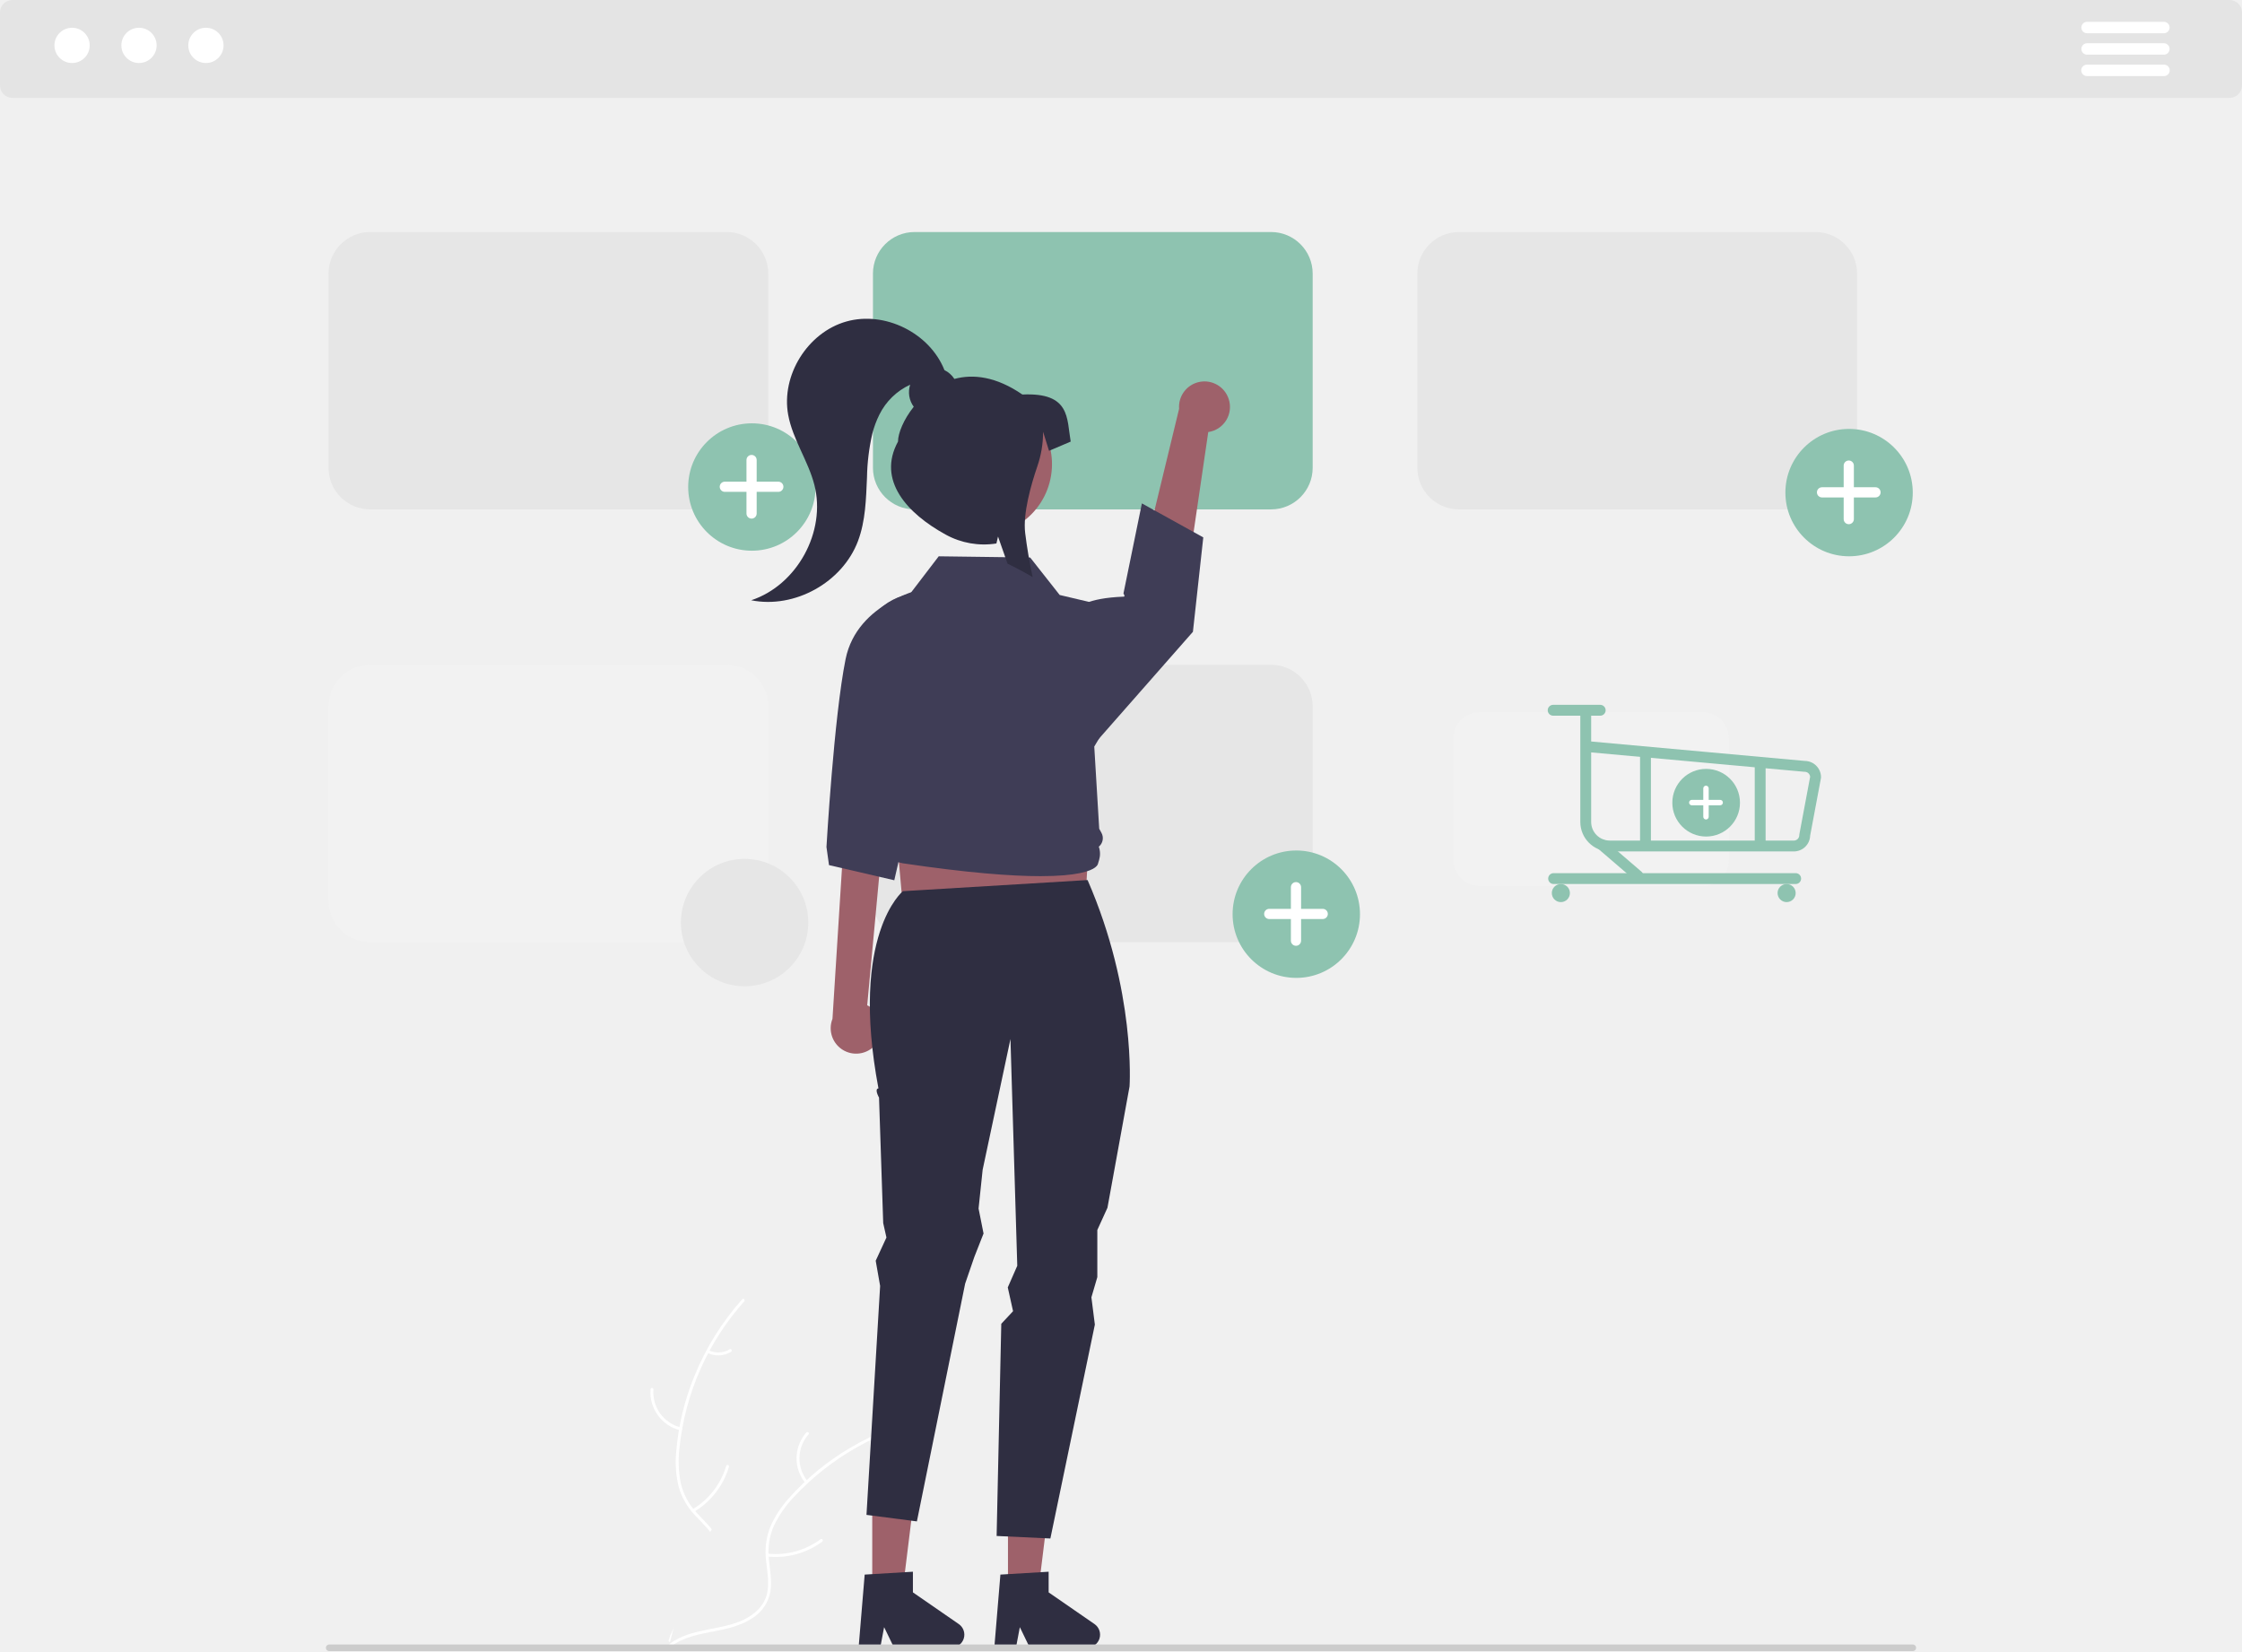
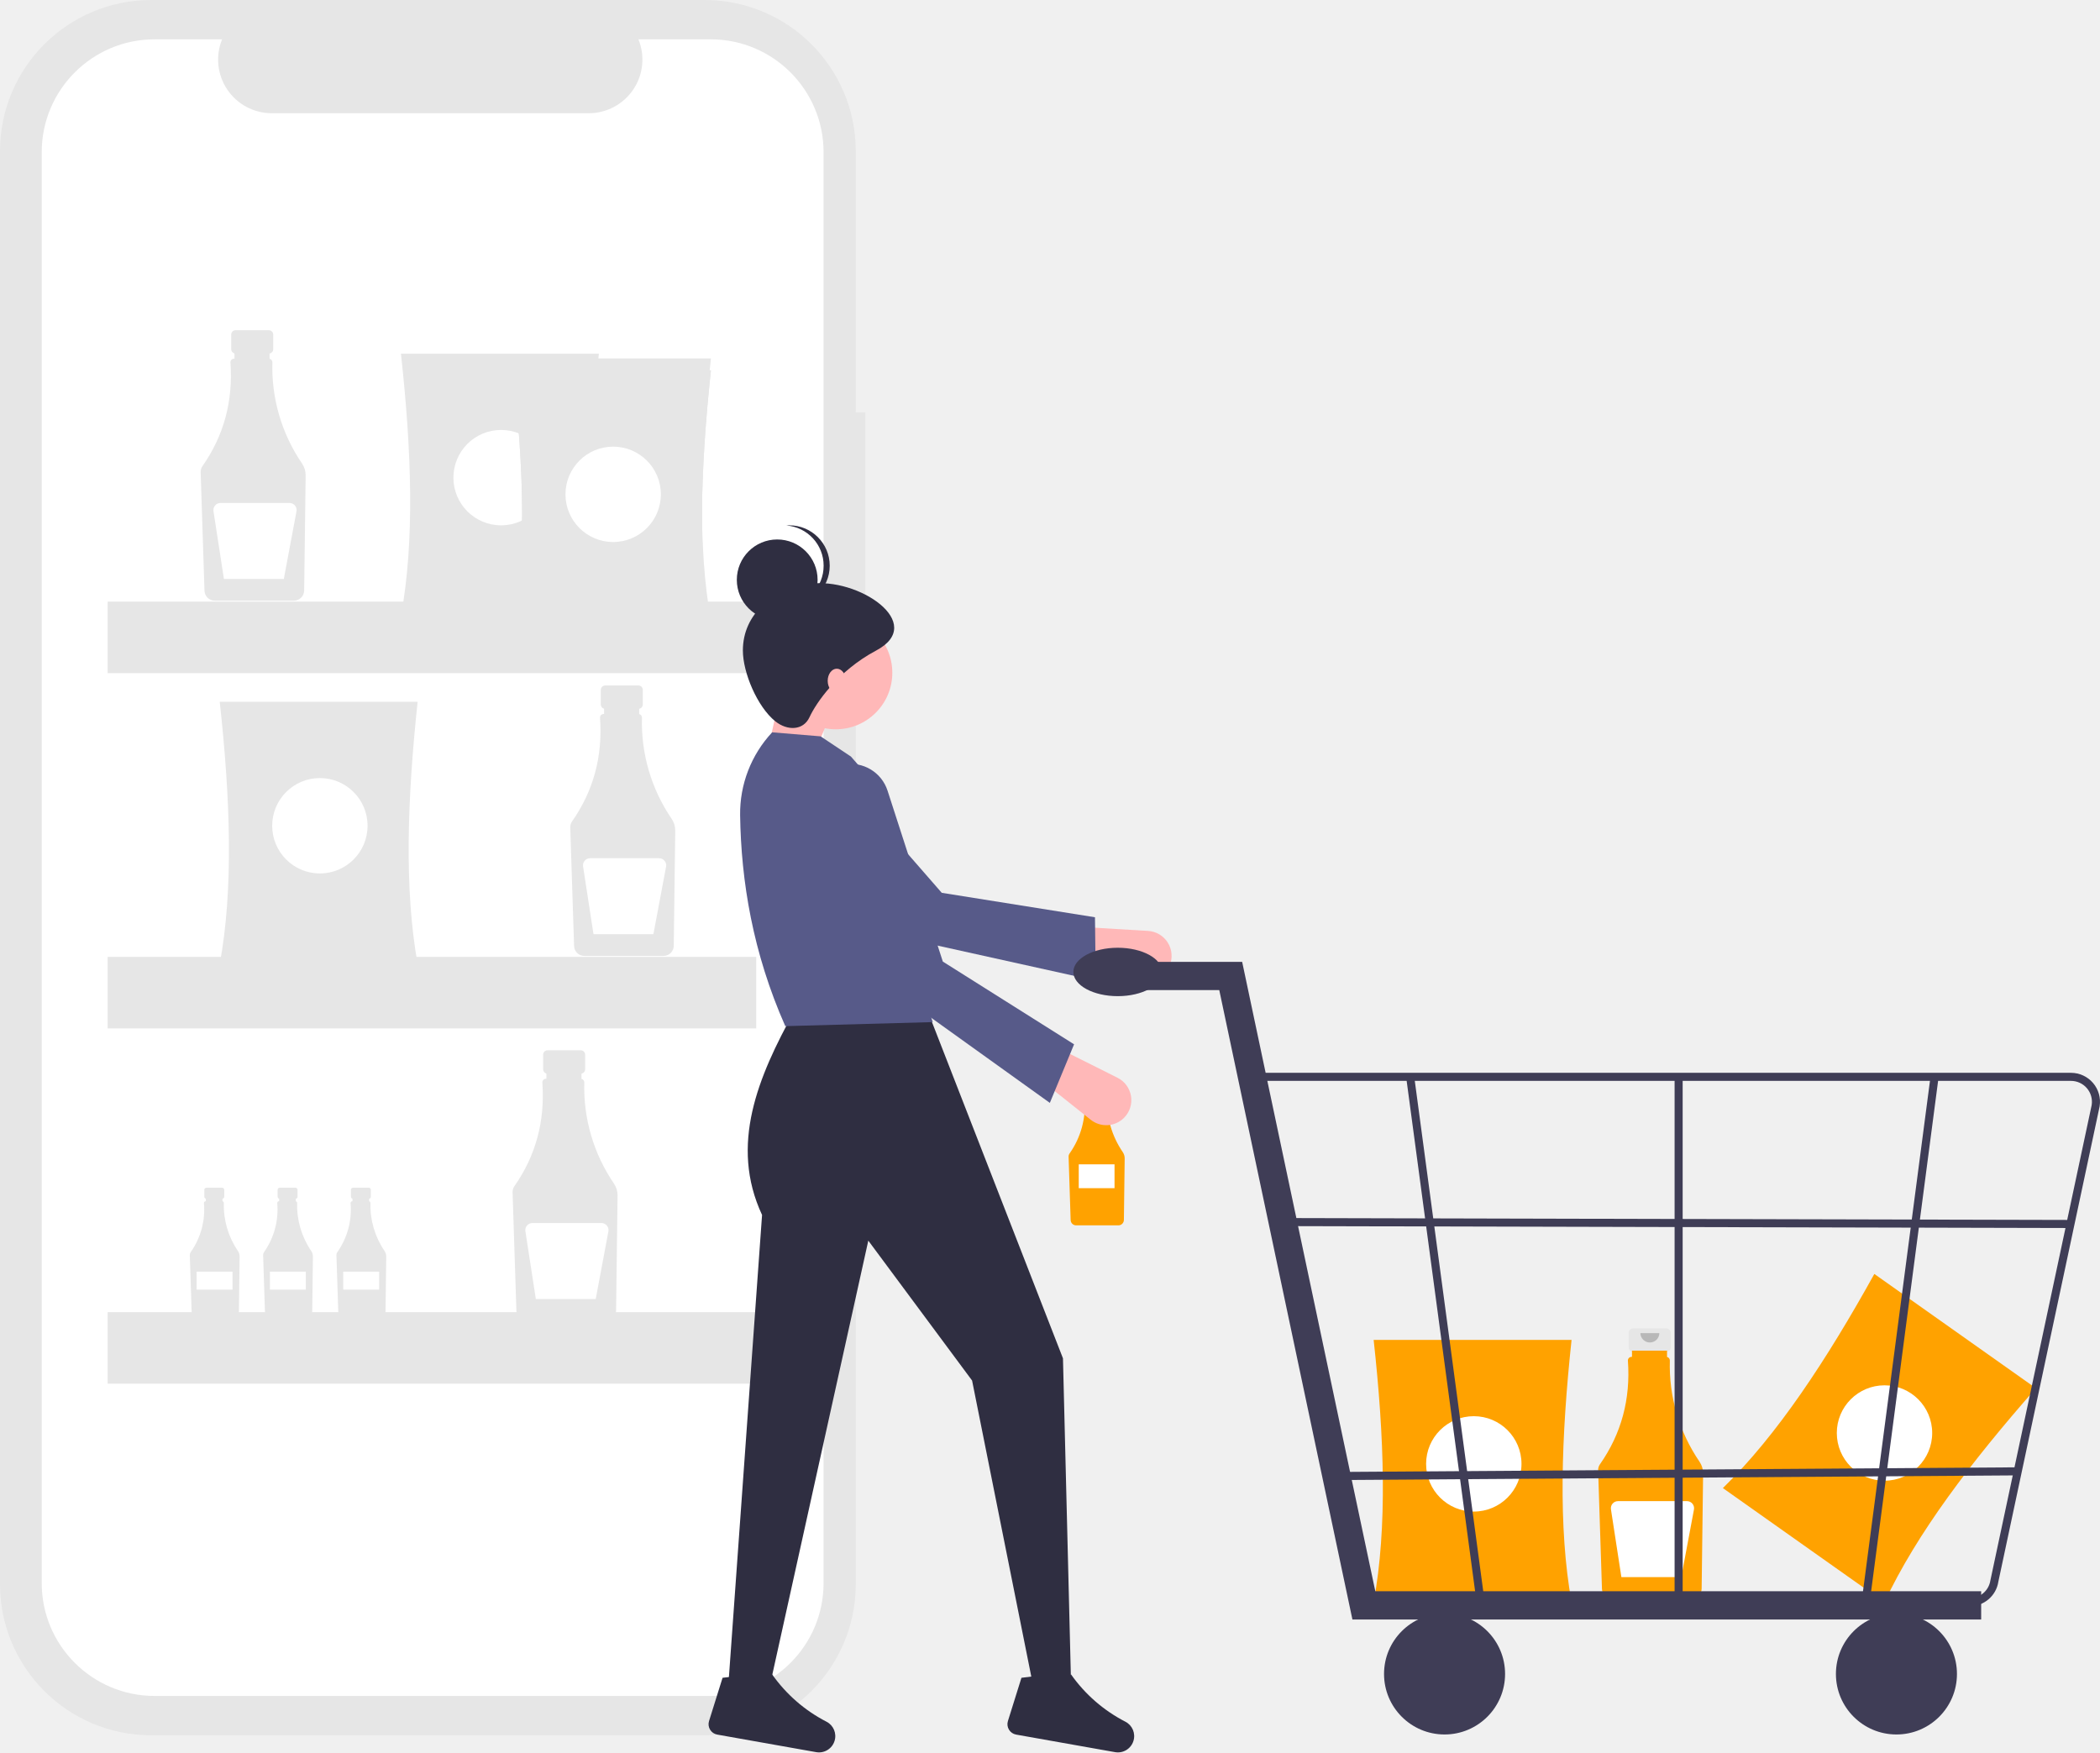
- <svg xmlns="http://www.w3.org/2000/svg" data-name="Layer 1" width="803.052" height="591.375" viewBox="0 0 803.052 591.375">
-   <path d="M997.078,189.375H202.922a4.453,4.453,0,0,1-4.448-4.448v-26.166a4.453,4.453,0,0,1,4.448-4.448H997.078a4.453,4.453,0,0,1,4.448,4.448V184.927A4.453,4.453,0,0,1,997.078,189.375Z" transform="translate(-198.4738 -154.3125)" fill="#e4e4e4" />
-   <circle id="a35e044f-57c7-4e60-ba2c-0b63f07d3a91" data-name="a7a88a4d-66b2-4c09-a29b-e65e87e57a01" cx="25.815" cy="16.255" r="6.316" fill="#fff" />
-   <circle id="b8ca9947-3ca9-4995-aa34-7c8526cbf832" data-name="ecd091ab-fa27-42b2-b94f-bd1073aab054" cx="49.787" cy="16.255" r="6.316" fill="#fff" />
-   <circle id="a31b64b8-966e-40be-99c3-e775622dac5b" data-name="a332723e-32dc-4e13-8ae5-d2643a7feb7f" cx="73.76" cy="16.255" r="6.316" fill="#fff" />
-   <path d="M973.591,166.221H945.987a2.045,2.045,0,0,1,0-4.089h27.604a2.045,2.045,0,0,1,.008,4.089Z" transform="translate(-198.4738 -154.3125)" fill="#fff" />
-   <path d="M973.591,173.889H945.987a2.045,2.045,0,0,1,0-4.089h27.604a2.045,2.045,0,0,1,.008,4.089Z" transform="translate(-198.4738 -154.3125)" fill="#fff" />
-   <path d="M973.591,181.556H945.987a2.045,2.045,0,0,1,0-4.09h27.604a2.045,2.045,0,0,1,.008,4.09Z" transform="translate(-198.4738 -154.3125)" fill="#fff" />
-   <path d="M424.917,674.276c2.922-23.498,17.485-46.651,39.895-54.298a109.098,109.098,0,0,0,.005,74.904c3.444,9.315,8.244,19.316,5.004,28.704-2.015,5.841-6.946,10.311-12.457,13.105-5.511,2.794-11.628,4.126-17.668,5.432l-1.189.983C428.92,721.456,421.995,697.775,424.917,674.276Z" transform="translate(-198.4738 -154.3125)" fill="#f0f0f0" />
-   <path d="M465.034,620.423a93.25,93.25,0,0,0-23.182,52.481,40.156,40.156,0,0,0,.457,12.574,23.032,23.032,0,0,0,5.728,10.683c2.582,2.837,5.551,5.439,7.399,8.854a14.102,14.102,0,0,1,.689,11.513c-1.631,4.678-4.846,8.491-8.119,12.111-3.634,4.019-7.473,8.135-9.018,13.463-.187.646-1.178.317-.991-.327,2.688-9.27,11.686-14.535,15.977-22.884,2.002-3.896,2.843-8.419.966-12.531-1.642-3.596-4.701-6.283-7.34-9.132a24.577,24.577,0,0,1-5.99-10.237,37.123,37.123,0,0,1-.939-12.51,90.469,90.469,0,0,1,6.607-27.493A94.904,94.904,0,0,1,464.344,619.641c.446-.5,1.134.286.691.783Z" transform="translate(-198.4738 -154.3125)" fill="#fff" />
-   <path d="M442.134,666.589A13.991,13.991,0,0,1,431.484,651.933a.522.522,0,0,1,1.043.052,12.955,12.955,0,0,0,9.934,13.612C443.114,665.753,442.783,666.743,442.134,666.589Z" transform="translate(-198.4738 -154.3125)" fill="#fff" />
-   <path d="M446.539,694.895a26.965,26.965,0,0,0,12.042-15.53c.189-.645,1.18-.317.991.327a28.048,28.048,0,0,1-12.563,16.135C446.43,696.17,445.964,695.236,446.539,694.895Z" transform="translate(-198.4738 -154.3125)" fill="#fff" />
-   <path d="M452.334,637.954a7.919,7.919,0,0,0,7.505-.381c.574-.35,1.04.584.469.932a8.874,8.874,0,0,1-8.301.44.539.539,0,0,1-.332-.659A.524.524,0,0,1,452.334,637.954Z" transform="translate(-198.4738 -154.3125)" fill="#fff" />
-   <path d="M533.121,661.949c-.352.229-.704.458-1.057.696a104.292,104.292,0,0,0-13.335,10.411c-.326.291-.652.59-.969.89a109.948,109.948,0,0,0-23.878,32.687,106.772,106.772,0,0,0-5.849,15.132c-2.158,7.161-3.928,15.097-8.2,20.954a18.318,18.318,0,0,1-1.427,1.762H439.8c-.088-.044-.176-.079-.264-.123l-1.541.07c.062-.273.132-.555.194-.828.035-.159.079-.317.114-.476.026-.106.053-.211.071-.308.009-.035.018-.07.026-.097.018-.097.044-.185.062-.273q.581-2.365,1.198-4.73c0-.009,0-.009.009-.018a156.995,156.995,0,0,1,13.212-34.686c.176-.326.352-.661.546-.987a101.885,101.885,0,0,1,9.152-13.881,90.071,90.071,0,0,1,5.998-6.861,74.901,74.901,0,0,1,18.743-14.04c13.846-7.311,29.877-10.112,44.674-5.646C532.373,661.712,532.743,661.826,533.121,661.949Z" transform="translate(-198.4738 -154.3125)" fill="#f0f0f0" />
-   <path d="M533.035,662.439A93.25,93.25,0,0,0,482.928,690.386a40.157,40.157,0,0,0-7.205,10.314,23.032,23.032,0,0,0-1.858,11.978c.354,3.819,1.158,7.685.577,11.524a14.103,14.103,0,0,1-6.381,9.607c-4.119,2.753-8.981,3.862-13.774,4.782-5.321,1.021-10.865,1.997-15.306,5.32-.538.403-1.132-.456-.594-.858,7.727-5.783,18.082-4.569,26.535-8.652,3.944-1.905,7.338-5.01,8.316-9.424.854-3.86.029-7.847-.363-11.711a24.577,24.577,0,0,1,1.38-11.78,37.125,37.125,0,0,1,6.782-10.553,90.47,90.47,0,0,1,21.828-17.973,94.904,94.904,0,0,1,30.09-11.561c.657-.13.733.911.08,1.041Z" transform="translate(-198.4738 -154.3125)" fill="#fff" />
-   <path d="M486.955,685.512a13.99,13.99,0,0,1,.321-18.113c.445-.502,1.247.166.801.669a12.955,12.955,0,0,0-.264,16.85C488.241,685.435,487.38,686.026,486.955,685.512Z" transform="translate(-198.4738 -154.3125)" fill="#fff" />
-   <path d="M473.43,710.765a26.966,26.966,0,0,0,18.965-5.15c.54-.401,1.133.458.594.858a28.048,28.048,0,0,1-19.746,5.319C472.575,711.718,472.765,710.691,473.43,710.765Z" transform="translate(-198.4738 -154.3125)" fill="#fff" />
-   <path d="M512.339,668.791a7.919,7.919,0,0,0,6.222,4.214c.669.066.479,1.092-.186,1.027a8.874,8.874,0,0,1-6.893-4.647.539.539,0,0,1,.132-.726.524.524,0,0,1,.726.132Z" transform="translate(-198.4738 -154.3125)" fill="#fff" />
-   <path d="M458.767,336.757H331.041a14.904,14.904,0,0,1-14.887-14.888V252.304A14.903,14.903,0,0,1,331.041,237.417H458.767a14.903,14.903,0,0,1,14.887,14.887v69.565A14.904,14.904,0,0,1,458.767,336.757Z" transform="translate(-198.4738 -154.3125)" fill="#e6e6e6" />
-   <path d="M653.767,336.757H526.041a14.904,14.904,0,0,1-14.887-14.888V252.304A14.903,14.903,0,0,1,526.041,237.417H653.767a14.903,14.903,0,0,1,14.887,14.887v69.565A14.904,14.904,0,0,1,653.767,336.757Z" transform="translate(-198.4738 -154.3125)" fill="#8ec3b0" />
-   <path d="M848.767,336.757H721.041a14.904,14.904,0,0,1-14.887-14.888V252.304A14.903,14.903,0,0,1,721.041,237.417H848.767a14.903,14.903,0,0,1,14.887,14.887v69.565A14.904,14.904,0,0,1,848.767,336.757Z" transform="translate(-198.4738 -154.3125)" fill="#e6e6e6" />
-   <path d="M458.767,491.757H331.041a14.904,14.904,0,0,1-14.887-14.888V407.304A14.903,14.903,0,0,1,331.041,392.417H458.767a14.903,14.903,0,0,1,14.887,14.887v69.565A14.904,14.904,0,0,1,458.767,491.757Z" transform="translate(-198.4738 -154.3125)" fill="#f2f2f2" />
-   <path d="M653.767,491.757H526.041a14.904,14.904,0,0,1-14.887-14.888V407.304A14.903,14.903,0,0,1,526.041,392.417H653.767a14.903,14.903,0,0,1,14.887,14.887v69.565A14.904,14.904,0,0,1,653.767,491.757Z" transform="translate(-198.4738 -154.3125)" fill="#e6e6e6" />
-   <g id="e3e4f7c8-e232-44d3-85d4-7e764218aef0" data-name="aa405d94-515b-444f-88dd-2c52df39214d">
-     <circle id="fcc64bf3-a6e1-406f-af2a-c5c9529d985b" data-name="ede3a9f0-5e02-4455-ac7e-751a5f8c3692" cx="464.312" cy="327.433" r="22.812" fill="#8ec3b0" />
-     <path id="a515bf60-7ad9-4961-925b-281b4504c434-160" data-name="ba039ca8-d148-45ed-9781-bacb7304e881" d="M672.258,479.83h-7.756v-7.756a1.825,1.825,0,0,0-1.825-1.825h0a1.825,1.825,0,0,0-1.825,1.825v7.756h-7.756a1.825,1.825,0,0,0-1.825,1.825h0a1.825,1.825,0,0,0,1.825,1.825h7.756v7.756a1.825,1.825,0,0,0,1.825,1.825h0a1.825,1.825,0,0,0,1.825-1.825V483.48h7.756a1.825,1.825,0,0,0,1.825-1.825h0a1.825,1.825,0,0,0-1.825-1.825h0Z" transform="translate(-198.4738 -154.3125)" fill="#fff" />
-   </g>
-   <g id="e103fff6-fe82-4519-942e-bf1bf1b0aca3" data-name="bbf41f8a-587e-4352-8304-6d86282586e3">
-     <circle id="add300b1-303e-47da-8a54-54886e1d1e76" data-name="e4c91425-bc08-43ed-9b2d-9a6452dd6ab0" cx="662.312" cy="176.433" r="22.812" fill="#8ec3b0" />
-     <path id="ac71a829-1528-4702-ba68-9cb7b8b12af7-161" data-name="b08e8960-896e-4763-a2dc-6c3da3e5d175" d="M870.258,328.83h-7.756v-7.756a1.825,1.825,0,0,0-1.825-1.825h0a1.825,1.825,0,0,0-1.825,1.825v7.756h-7.756a1.825,1.825,0,0,0-1.825,1.825h0a1.825,1.825,0,0,0,1.825,1.825h7.756v7.756a1.825,1.825,0,0,0,1.825,1.825h0a1.825,1.825,0,0,0,1.825-1.825V332.48h7.756a1.825,1.825,0,0,0,1.825-1.825h0a1.825,1.825,0,0,0-1.825-1.825h0Z" transform="translate(-198.4738 -154.3125)" fill="#fff" />
-   </g>
-   <g id="eec1f109-4866-4d4c-80db-d160015753dd" data-name="b77ad267-181d-433f-b31f-af61e58bf4a6">
-     <circle id="ad2802dd-75a3-400f-a980-dd7e255328e3" data-name="e8aef769-5476-47e9-8295-ae809767f9aa" cx="269.312" cy="174.433" r="22.812" fill="#8ec3b0" />
-     <path id="a152d324-d2c4-475a-92fe-001d0469b5e0-162" data-name="efbebd4e-dbd2-4103-8d2c-f0ca8346a3bf" d="M477.258,326.83h-7.756v-7.756a1.825,1.825,0,0,0-1.825-1.825h0a1.825,1.825,0,0,0-1.825,1.825h0v7.756h-7.756a1.825,1.825,0,0,0-1.825,1.825h0a1.825,1.825,0,0,0,1.825,1.825h7.756v7.756a1.825,1.825,0,0,0,1.825,1.825h0a1.825,1.825,0,0,0,1.825-1.825V330.48h7.756a1.825,1.825,0,0,0,1.825-1.825h0a1.825,1.825,0,0,0-1.825-1.825h0Z" transform="translate(-198.4738 -154.3125)" fill="#fff" />
-   </g>
-   <path d="M638.576,297.232a9.07,9.07,0,0,1-7.321,11.824l-10.548,72.001-17.303-8.451,17.404-71.87a9.119,9.119,0,0,1,17.768-3.504Z" transform="translate(-198.4738 -154.3125)" fill="#9e616a" />
-   <path d="M512.589,527.832a9.07,9.07,0,0,0-3.492-13.462l7.116-76.586-14.905,7.64-4.654,73.801a9.119,9.119,0,0,0,15.934,8.607Z" transform="translate(-198.4738 -154.3125)" fill="#9e616a" />
-   <polygon points="324.298 334.784 388.259 332.324 391.949 265.903 318.148 265.903 324.298 334.784" fill="#9e616a" />
-   <polygon points="312.427 569.355 323.357 569.354 328.556 527.197 312.425 527.197 312.427 569.355" fill="#9e616a" />
-   <path d="M508.19,718.276l17.278-1.031v7.403l16.426,11.345a4.624,4.624,0,0,1-2.627,8.429H518.697l-3.546-7.322-1.384,7.322h-7.756Z" transform="translate(-198.4738 -154.3125)" fill="#2f2e41" />
-   <polygon points="361.041 569.355 371.971 569.354 377.17 527.197 361.039 527.197 361.041 569.355" fill="#9e616a" />
-   <path d="M521.884,473.504s-19.138,15.45-8.763,70.628c-1.58.188.209,3.302.209,3.302l1.497,44.96,1.157,5.153-3.846,8.315,1.586,9.034-4.888,81.992,18.057,2.335L544.173,614.079l3.291-9.573,3.301-8.391-1.781-8.948,1.46-13.888,9.962-46.829,2.439,81.218-3.403,7.754,1.894,8.512-4.219,4.518-1.667,75.99,19.254.901,15.931-76.603-1.235-9.775,2.119-7.228V594.854l3.63-7.968,7.914-43.448s2.387-33.958-15.032-73.919Z" transform="translate(-198.4738 -154.3125)" fill="#2f2e41" />
-   <path d="M529.684,365.013s-24.172,4.78-28.337,25.395-6.845,67.263-6.845,67.263l.912,6.496,23.382,5.422,14.924-65.363Z" transform="translate(-198.4738 -154.3125)" fill="#3f3d56" />
-   <path d="M584.847,371.971s2.45-3.433,16.171-3.963c.565-.022-.135-1.143-.135-1.143l6.599-32.253,21.991,12.175-3.712,33.813L589.625,421.702Z" transform="translate(-198.4738 -154.3125)" fill="#3f3d56" />
-   <path d="M571.14,468.122c-10.353.001-25.936-1.142-49.396-4.625a7.165,7.165,0,0,1-6.014-5.999,5.424,5.424,0,0,1-.911-6.16l.022-.043-.532-.626a5.801,5.801,0,0,1-.387-7.011l-7.265-51.975a21.896,21.896,0,0,1,15.228-24.021l2.682-.835,10.142-13.266.2.002,32.561.433,10.567,13.418,17.081,4.028.044.26,3.966,22.914c2.062,11.918-2.668,16.606-8.706,27.086l1.772,29.434.804,1.461a3.959,3.959,0,0,1-.948,4.968,7.712,7.712,0,0,1,.105,4.772l-.418,1.381c.001.04-.111.601-1.013,1.286C589.099,466.239,584.43,468.122,571.14,468.122Z" transform="translate(-198.4738 -154.3125)" fill="#3f3d56" />
-   <path d="M556.804,718.276l17.278-1.031v7.403l16.426,11.345a4.624,4.624,0,0,1-2.627,8.429H567.311l-3.546-7.322-1.384,7.322h-7.756Z" transform="translate(-198.4738 -154.3125)" fill="#2f2e41" />
-   <circle cx="549.754" cy="320.563" r="25.527" transform="matrix(0.16018, -0.98709, 0.98709, 0.16018, -53.20484, 657.5572)" fill="#9e616a" />
-   <path d="M564.68,295.618c-9.356-6.435-17.595-7.415-24.363-5.59a8.897,8.897,0,0,0-3.559-3.16c-5.278-13.3-21.342-21.287-35.127-17.405-13.874,3.908-23.448,19.277-20.837,33.453,1.618,8.787,7.148,16.396,9.372,25.049,4.306,16.751-6.198,35.94-22.629,41.34,15.558,3.124,32.683-6.379,38.264-21.233,2.711-7.215,2.874-15.092,3.219-22.792a75.564,75.564,0,0,1,1.943-15.783,33.722,33.722,0,0,1,2.512-6.72A22.997,22.997,0,0,1,524.481,292.099a8.778,8.778,0,0,0,1.282,7.903c-3.648,4.571-5.635,9.513-5.635,12.473-7.579,13.853,3.259,25.751,17.112,33.331a28.381,28.381,0,0,0,18.133,3.161l.58-2.474.785,2.229,2.621,7.471q4.536,2.194,8.993,4.811c-1.129-5.301-2.042-10.593-2.671-15.767-.87-7.042,2.163-17.526,4.351-23.901a37.632,37.632,0,0,0,2.06-12.213v-.182l2.13,6.843,7.756-3.308C580.536,304.199,581.979,294.803,564.68,295.618Z" transform="translate(-198.4738 -154.3125)" fill="#2f2e41" />
-   <path d="M883.647,745.688H316.353a1.191,1.191,0,0,1,0-2.381H883.647a1.191,1.191,0,0,1,0,2.381Z" transform="translate(-198.4738 -154.3125)" fill="#ccc" />
-   <circle id="aeef577c-289f-4c95-850d-f6939249b5af" data-name="e4c91425-bc08-43ed-9b2d-9a6452dd6ab0" cx="266.704" cy="330.431" r="22.812" fill="#e6e6e6" />
-   <path d="M808.413,471.633H728.4a9.337,9.337,0,0,1-9.326-9.326V418.728a9.336,9.336,0,0,1,9.326-9.326h80.013a9.336,9.336,0,0,1,9.326,9.326v43.579A9.337,9.337,0,0,1,808.413,471.633Z" transform="translate(-198.4738 -154.3125)" fill="#f2f2f2" />
-   <g id="a3c861bb-19cc-462b-bc3a-1f29faec5e60" data-name="bc9af32e-f7cd-4c85-a4cc-5543d455b8de">
-     <circle id="a24c8b8a-c30a-477e-8412-dbddb638fe0a" data-name="b56288f5-6382-4006-aaf1-aded98dde780" cx="611.118" cy="287.504" r="12.115" fill="#8ec3b0" />
-     <path id="ac585bde-7a48-4e1f-a3d4-d671a5b024fe-163" data-name="b9aaef6b-2cfc-46ac-8dc0-30fdc28925de" d="M814.622,440.799h-4.119v-4.119a.969.969,0,0,0-.969-.969h0a.969.969,0,0,0-.969.969v4.119H804.446a.969.969,0,0,0-.969.969v0h0a.969.969,0,0,0,.969.969h4.119v4.119a.969.969,0,0,0,.969.969h0a.969.969,0,0,0,.969-.969v-4.119h4.119a.969.969,0,0,0,.969-.969v0h0a.969.969,0,0,0-.969-.969Z" transform="translate(-198.4738 -154.3125)" fill="#fff" />
-   </g>
-   <path d="M841.011,459.266h-65.938a10.568,10.568,0,0,1-10.556-10.556V409.35a1.945,1.945,0,0,1,3.89,0v10.541l76.591,6.962a5.841,5.841,0,0,1,5.737,5.834,1.946,1.946,0,0,1-.033.358l-3.86,20.585A5.841,5.841,0,0,1,841.011,459.266Zm-72.604-35.469V448.71a6.674,6.674,0,0,0,6.666,6.666h65.938a1.947,1.947,0,0,0,1.945-1.945,1.946,1.946,0,0,1,.033-.358l3.851-20.536a1.947,1.947,0,0,0-1.939-1.795c-.059,0-.117-.003-.176-.008Z" transform="translate(-198.4738 -154.3125)" fill="#8ec3b0" />
-   <circle cx="559.078" cy="319.863" r="3.241" fill="#8ec3b0" />
-   <circle cx="639.944" cy="319.863" r="3.241" fill="#8ec3b0" />
-   <path d="M841.659,470.934H754.958a1.945,1.945,0,0,1,0-3.89h86.701a1.945,1.945,0,0,1,0,3.89Z" transform="translate(-198.4738 -154.3125)" fill="#8ec3b0" />
-   <path d="M771.648,410.647H754.793a1.945,1.945,0,0,1,0-3.89H771.648a1.945,1.945,0,0,1,0,3.89Z" transform="translate(-198.4738 -154.3125)" fill="#8ec3b0" />
-   <path d="M785.169,469.944a1.937,1.937,0,0,1-1.266-.47l-12.783-10.985a1.945,1.945,0,1,1,2.535-2.95L786.437,466.524a1.945,1.945,0,0,1-1.268,3.42Z" transform="translate(-198.4738 -154.3125)" fill="#8ec3b0" />
-   <path d="M787.862,458.071a1.945,1.945,0,0,1-1.945-1.945V424.908a1.945,1.945,0,0,1,3.89,0v31.218a1.945,1.945,0,0,1-1.945,1.945Z" transform="translate(-198.4738 -154.3125)" fill="#8ec3b0" />
-   <path d="M828.944,458.071a1.945,1.945,0,0,1-1.945-1.945V427.501a1.945,1.945,0,0,1,3.89,0v28.625a1.945,1.945,0,0,1-1.945,1.945Z" transform="translate(-198.4738 -154.3125)" fill="#8ec3b0" />
+ <svg xmlns="http://www.w3.org/2000/svg" data-name="Layer 1" width="888" height="741.048" viewBox="0 0 888 741.048">
+   <path d="M521.896,253.856H517.864v-110.453a63.927,63.927,0,0,0-63.927-63.927H219.927A63.927,63.927,0,0,0,156,143.403V749.357A63.927,63.927,0,0,0,219.927,813.284H453.937a63.927,63.927,0,0,0,63.927-63.927V332.478h4.032Z" transform="translate(-156 -79.47583)" fill="#e6e6e6" />
+   <path d="M456.516,96.107h-30.546a22.681,22.681,0,0,1-21,31.247H270.91a22.681,22.681,0,0,1-21-31.247h-28.53a47.74,47.74,0,0,0-47.74,47.74V748.912a47.74,47.74,0,0,0,47.74,47.74H456.516a47.74,47.74,0,0,0,47.74-47.74V143.848A47.74,47.74,0,0,0,456.516,96.107Z" transform="translate(-156 -79.47583)" fill="#fff" />
+   <path d="M269.672,219.111H255.633a1.861,1.861,0,0,0-1.861,1.861v6.162a1.861,1.861,0,0,0,1.861,1.861h2.327v9.233h9.386v-9.233h2.327a1.861,1.861,0,0,0,1.861-1.861v-6.162A1.861,1.861,0,0,0,269.672,219.111Z" transform="translate(-156 -79.47583)" fill="#e6e6e6" />
+   <path d="M283.734,275.507a72.178,72.178,0,0,1-12.557-42.794,1.522,1.522,0,0,0-1.188-1.519v-2.663H255.162v2.626h-.204a1.521,1.521,0,0,0-1.519,1.523q0.0.055.004.111,1.752,24.425-11.833,43.808a4.193,4.193,0,0,0-.759,2.541l1.621,50.151a4.341,4.341,0,0,0,4.304,4.19h33.537a4.343,4.343,0,0,0,4.307-4.264l.625-48.693A8.788,8.788,0,0,0,283.734,275.507Z" transform="translate(-156 -79.47583)" fill="#e6e6e6" />
+   <path d="M278.425,292.166H249.234a2.997,2.997,0,0,0-2.962,3.453l4.411,28.673h25.33l5.358-28.577a2.997,2.997,0,0,0-2.946-3.549Z" transform="translate(-156 -79.47583)" fill="#fff" />
+   <path d="M425.957,369.345H411.917a1.861,1.861,0,0,0-1.861,1.861v6.162a1.861,1.861,0,0,0,1.861,1.861h2.327v9.233h9.386V379.23h2.327a1.861,1.861,0,0,0,1.861-1.861v-6.162A1.861,1.861,0,0,0,425.957,369.345Z" transform="translate(-156 -79.47583)" fill="#e6e6e6" />
+   <path d="M440.019,425.742a72.178,72.178,0,0,1-12.557-42.794,1.522,1.522,0,0,0-1.188-1.519V378.767H411.446v2.626h-.204a1.521,1.521,0,0,0-1.519,1.523q0.0.055.004.111,1.752,24.425-11.833,43.808a4.193,4.193,0,0,0-.759,2.541l1.621,50.151a4.341,4.341,0,0,0,4.304,4.19h33.537a4.343,4.343,0,0,0,4.307-4.264l.625-48.693A8.788,8.788,0,0,0,440.019,425.742Z" transform="translate(-156 -79.47583)" fill="#e6e6e6" />
+   <path d="M434.71,442.401H405.518a2.997,2.997,0,0,0-2.962,3.453l4.411,28.673h25.33l5.358-28.577a2.997,2.997,0,0,0-2.946-3.549Z" transform="translate(-156 -79.47583)" fill="#fff" />
+   <path d="M249.935,581.733h-6.659a.883.883,0,0,0-.883.883v2.923a.883.883,0,0,0,.883.883h1.104v4.38h4.452v-4.38H249.935a.883.883,0,0,0,.883-.883v-2.923A.883.883,0,0,0,249.935,581.733Z" transform="translate(-156 -79.47583)" fill="#e6e6e6" />
+   <path d="M256.605,608.484a34.237,34.237,0,0,1-5.956-20.299.722.722,0,0,0-.564-.721v-1.263H243.052v1.245h-.097a.722.722,0,0,0-.721.723q0,.026.002.053a31.246,31.246,0,0,1-5.613,20.78,1.989,1.989,0,0,0-.36,1.205l.769,23.789a2.059,2.059,0,0,0,2.042,1.988h15.908a2.06,2.06,0,0,0,2.043-2.023l.296-23.097A4.168,4.168,0,0,0,256.605,608.484Z" transform="translate(-156 -79.47583)" fill="#e6e6e6" />
+   <rect x="83.137" y="537.753" width="15.179" height="7.59" fill="#fff" />
+   <path d="M280.935,581.733h-6.659a.883.883,0,0,0-.883.883v2.923a.883.883,0,0,0,.883.883h1.104v4.38h4.452v-4.38H280.935a.883.883,0,0,0,.883-.883v-2.923A.883.883,0,0,0,280.935,581.733Z" transform="translate(-156 -79.47583)" fill="#e6e6e6" />
+   <path d="M287.605,608.484a34.237,34.237,0,0,1-5.956-20.299.722.722,0,0,0-.564-.721v-1.263H274.052v1.245h-.097a.722.722,0,0,0-.721.723q0,.026.002.053a31.246,31.246,0,0,1-5.613,20.78,1.989,1.989,0,0,0-.36,1.205l.769,23.789a2.059,2.059,0,0,0,2.042,1.988h15.908a2.06,2.06,0,0,0,2.043-2.023l.296-23.097A4.168,4.168,0,0,0,287.605,608.484Z" transform="translate(-156 -79.47583)" fill="#e6e6e6" />
+   <rect x="114.137" y="537.753" width="15.179" height="7.59" fill="#fff" />
+   <path d="M311.935,581.733h-6.659a.883.883,0,0,0-.883.883v2.923a.883.883,0,0,0,.883.883h1.104v4.38h4.452v-4.38H311.935a.883.883,0,0,0,.883-.883v-2.923A.883.883,0,0,0,311.935,581.733Z" transform="translate(-156 -79.47583)" fill="#e6e6e6" />
+   <path d="M318.605,608.484a34.237,34.237,0,0,1-5.956-20.299.722.722,0,0,0-.564-.721v-1.263H305.052v1.245h-.097a.722.722,0,0,0-.721.723q0,.026.002.053a31.246,31.246,0,0,1-5.613,20.78,1.989,1.989,0,0,0-.36,1.205l.769,23.789a2.059,2.059,0,0,0,2.042,1.988h15.908a2.06,2.06,0,0,0,2.043-2.023l.296-23.097A4.168,4.168,0,0,0,318.605,608.484Z" transform="translate(-156 -79.47583)" fill="#e6e6e6" />
+   <rect x="145.137" y="537.753" width="15.179" height="7.59" fill="#fff" />
+   <path d="M401.567,523.613H387.528a1.861,1.861,0,0,0-1.861,1.861v6.162a1.861,1.861,0,0,0,1.861,1.861h2.327v9.233h9.386v-9.233h2.327a1.861,1.861,0,0,0,1.861-1.861v-6.162A1.861,1.861,0,0,0,401.567,523.613Z" transform="translate(-156 -79.47583)" fill="#e6e6e6" />
+   <path d="M415.629,580.01a72.178,72.178,0,0,1-12.557-42.794,1.522,1.522,0,0,0-1.188-1.519v-2.663H387.057v2.626h-.204a1.521,1.521,0,0,0-1.519,1.523q0.0.055.004.111,1.752,24.425-11.833,43.808a4.193,4.193,0,0,0-.759,2.541l1.621,50.151a4.341,4.341,0,0,0,4.304,4.19h33.537a4.343,4.343,0,0,0,4.307-4.264l.625-48.693A8.788,8.788,0,0,0,415.629,580.01Z" transform="translate(-156 -79.47583)" fill="#e6e6e6" />
+   <path d="M410.32,596.668H381.129a2.997,2.997,0,0,0-2.962,3.453l4.411,28.673h25.33l5.358-28.577a2.997,2.997,0,0,0-2.946-3.549Z" transform="translate(-156 -79.47583)" fill="#fff" />
+   <path d="M409.232,339.938H325.544c5.851-31.633,4.505-69.832,0-110.911h83.688C404.847,270.107,403.536,308.305,409.232,339.938Z" transform="translate(-156 -79.47583)" fill="#e6e6e6" />
+   <circle cx="211.892" cy="201.982" r="20.166" fill="#fff" />
+   <path d="M332.602,487.148H248.914c5.851-31.633,4.505-69.832,0-110.911H332.602C328.217,417.316,326.907,455.515,332.602,487.148Z" transform="translate(-156 -79.47583)" fill="#e6e6e6" />
+   <circle cx="135.262" cy="349.192" r="20.166" fill="#fff" />
+   <path d="M456.621,346.996H372.933c5.851-31.633,4.505-69.832,0-110.911h83.688C452.236,277.165,450.926,315.363,456.621,346.996Z" transform="translate(-156 -79.47583)" fill="#e6e6e6" />
+   <circle cx="259.281" cy="209.04" r="20.166" fill="#fff" />
+   <path d="M456.621,341.955H372.933c5.851-31.633,4.505-69.832,0-110.911h83.688C452.236,272.123,450.926,310.322,456.621,341.955Z" transform="translate(-156 -79.47583)" fill="#e6e6e6" />
+   <circle cx="259.281" cy="203.998" r="20.166" fill="#fff" />
+   <path d="M456.621,346.996H372.933c5.851-31.633,4.505-69.832,0-110.911h83.688C452.236,277.165,450.926,315.363,456.621,346.996Z" transform="translate(-156 -79.47583)" fill="#e6e6e6" />
+   <circle cx="259.281" cy="209.04" r="20.166" fill="#fff" />
+   <rect x="45.525" y="254.413" width="274.254" height="30.249" fill="#e6e6e6" />
+   <rect x="45.525" y="404.647" width="274.254" height="30.249" fill="#e6e6e6" />
+   <rect x="45.525" y="554.882" width="274.254" height="30.249" fill="#e6e6e6" />
+   <path d="M952.855,757.075l-68.325-48.326c23.044-22.448,44.002-54.411,64.046-90.551l68.325,48.326C989.599,697.53,966.471,727.96,952.855,757.075Z" transform="translate(-156 -79.47583)" fill="#ffa200" />
+   <circle cx="796.873" cy="605.982" r="20.166" fill="#fff" />
+   <path d="M623.262,536.554h-7.5a.994.994,0,0,0-.994.994v3.292a.994.994,0,0,0,.994.994h1.243v4.932h5.014v-4.932h1.243a.994.994,0,0,0,.994-.994v-3.292A.994.994,0,0,0,623.262,536.554Z" transform="translate(-156 -79.47583)" fill="#e6e6e6" />
+   <path d="M630.774,566.682a38.558,38.558,0,0,1-6.708-22.861.813.813,0,0,0-.635-.812v-1.422h-7.921v1.403h-.109a.813.813,0,0,0-.812.814q0,.03.002.059a35.189,35.189,0,0,1-6.322,23.403,2.24,2.24,0,0,0-.405,1.357l.866,26.792a2.319,2.319,0,0,0,2.299,2.238h17.916a2.32,2.32,0,0,0,2.301-2.278l.334-26.012A4.695,4.695,0,0,0,630.774,566.682Z" transform="translate(-156 -79.47583)" fill="#ffa200" />
+   <path d="M621.699,537.627a2.145,2.145,0,0,1-4.291,0" transform="translate(-156 -79.47583)" opacity="0.2" style="isolation:isolate" />
+   <rect x="456.161" y="492.368" width="15.124" height="10.083" fill="#fff" />
+   <path d="M860.602,641.218H846.563a1.861,1.861,0,0,0-1.861,1.861v6.162a1.861,1.861,0,0,0,1.861,1.861h2.327v9.233h9.386v-9.233h2.327a1.861,1.861,0,0,0,1.861-1.861V643.079A1.861,1.861,0,0,0,860.602,641.218Z" transform="translate(-156 -79.47583)" fill="#e6e6e6" />
+   <path d="M874.664,697.615a72.178,72.178,0,0,1-12.557-42.794,1.522,1.522,0,0,0-1.188-1.519v-2.663H846.092v2.626h-.204a1.521,1.521,0,0,0-1.519,1.523q0.0.055.004.111,1.752,24.425-11.833,43.808a4.193,4.193,0,0,0-.759,2.541l1.621,50.151a4.341,4.341,0,0,0,4.304,4.19h33.537a4.343,4.343,0,0,0,4.307-4.264l.625-48.693A8.788,8.788,0,0,0,874.664,697.615Z" transform="translate(-156 -79.47583)" fill="#ffa200" />
+   <path d="M857.676,643.226a4.016,4.016,0,0,1-8.031,0" transform="translate(-156 -79.47583)" opacity="0.2" style="isolation:isolate" />
+   <path d="M869.355,714.273H840.164a2.997,2.997,0,0,0-2.962,3.453l4.411,28.673h25.33l5.358-28.577a2.997,2.997,0,0,0-2.946-3.549Z" transform="translate(-156 -79.47583)" fill="#fff" />
+   <path d="M820.546,756.996H736.858c5.851-31.633,4.505-69.832,0-110.911H820.546C816.161,687.164,814.851,725.362,820.546,756.996Z" transform="translate(-156 -79.47583)" fill="#ffa200" />
+   <circle cx="623.206" cy="619.039" r="20.166" fill="#fff" />
+   <polygon points="322.243 328.466 341.03 326.758 352.986 297.724 331.637 285.768 322.243 328.466" fill="#ffb8b8" />
+   <path d="M650.66,487.65v0a10.593,10.593,0,0,0-9.202-14.517l-29.17-1.739-4.295,14.282,30.029,8.247A10.593,10.593,0,0,0,650.66,487.65Z" transform="translate(-156 -79.47583)" fill="#ffb8b8" />
+   <path d="M619.339,494.163l-.321-26.8-64.793-10.339L504.31,399.777a16.338,16.338,0,0,0-21.294-2.912l0,0a16.338,16.338,0,0,0-2.846,24.922l41.18,50.678Z" transform="translate(-156 -79.47583)" fill="#575a89" />
+   <path d="M463.726,795.643h17.079L523.168,604.109l43.887,59.169,25.619,128.095h16.225l-3.416-137.488-57.216-146.882H491.906c-15.402,27.874-27.485,56.608-13.663,86.251Z" transform="translate(-156 -79.47583)" fill="#2f2e41" />
+   <path d="M582.204,807.276a4.457,4.457,0,0,0,3.476,5.718l41.793,7.417a6.876,6.876,0,0,0,7.801-4.713h0a6.834,6.834,0,0,0-3.342-8.126,63.902,63.902,0,0,1-23.048-20.038c-4.593,4.277-9.727,3.875-15.179.723l-5.782.723Z" transform="translate(-156 -79.47583)" fill="#2f2e41" />
+   <path d="M455.818,807.276a4.457,4.457,0,0,0,3.476,5.718l41.793,7.417a6.876,6.876,0,0,0,7.801-4.713h0a6.834,6.834,0,0,0-3.342-8.126,63.902,63.902,0,0,1-23.048-20.038c-4.593,4.277-9.727,3.875-15.179.723l-5.782.723Z" transform="translate(-156 -79.47583)" fill="#2f2e41" />
+   <circle cx="353.413" cy="284.487" r="23.911" fill="#ffb8b8" />
+   <path d="M488.064,513.407,550.403,511.699l-18.308-57.62c11.377-18.239-.073-36.46-16.278-54.677l-12.809-8.54-20.495-1.708h0a50.314,50.314,0,0,0-13.549,35.05C469.369,452.032,474.297,482.324,488.064,513.407Z" transform="translate(-156 -79.47583)" fill="#575a89" />
+   <path d="M631.291,552.192h0a10.593,10.593,0,0,0-2.749-16.966L602.409,522.151l-9.567,11.441,24.363,19.395A10.593,10.593,0,0,0,631.291,552.192Z" transform="translate(-156 -79.47583)" fill="#ffb8b8" />
+   <path d="M599.933,545.858l10.248-24.765-55.502-34.994-23.37-72.268a16.338,16.338,0,0,0-18.432-11.054h0a16.338,16.338,0,0,0-12.421,21.793l17.923,62.791Z" transform="translate(-156 -79.47583)" fill="#575a89" />
+   <path d="M470.13,354.569c0,9.304,6.042,23.712,13.663,29.889,5.128,4.156,11.905,3.981,14.517-1.708,2.68-5.836,11.919-19.552,28.181-28.181,21.678-11.503-7.688-31.182-28.181-28.181C482.911,328.643,470.13,339.005,470.13,354.569Z" transform="translate(-156 -79.47583)" fill="#2f2e41" />
+   <circle cx="328.648" cy="245.205" r="17.079" fill="#2f2e41" />
+   <path d="M504.289,318.703a17.069,17.069,0,0,0-15.798-17.015c.424-.032.849-.065,1.281-.065a17.079,17.079,0,0,1,0,34.159c-.432,0-.857-.033-1.281-.065A17.069,17.069,0,0,0,504.289,318.703Z" transform="translate(-156 -79.47583)" fill="#2f2e41" />
+   <ellipse cx="353.84" cy="287.903" rx="3.843" ry="5.124" fill="#ffb8b8" />
+   <polygon points="837.751 684.845 571.879 684.845 515.578 418.694 467.529 418.694 467.529 406.752 525.258 406.752 581.559 672.902 837.751 672.902 837.751 684.845" fill="#3f3d56" />
+   <circle cx="610.841" cy="707.877" r="25.591" fill="#3f3d56" />
+   <circle cx="801.923" cy="707.877" r="25.591" fill="#3f3d56" />
+   <path d="M988.903,758.697H730.225L684.584,533.145h347.151a12.265,12.265,0,0,1,12.116,14.167l-42.833,201.025A12.204,12.204,0,0,1,988.903,758.697Zm-255.869-3.412H988.903a8.806,8.806,0,0,0,8.742-7.477l42.833-201.025a8.85,8.85,0,0,0-8.744-10.225H688.726Z" transform="translate(-156 -79.47583)" fill="#3f3d56" />
+   <polygon points="624.513 678.499 594.623 455.653 597.989 455.097 627.879 677.943 624.513 678.499" fill="#3f3d56" />
+   <polygon points="790.712 676.788 787.343 676.242 816.36 455.102 819.729 455.648 790.712 676.788" fill="#3f3d56" />
+   <rect x="708.115" y="455.375" width="3.412" height="222.846" fill="#3f3d56" />
+   <rect x="865.451" y="431.522" width="3.412" height="330.296" transform="translate(112.3889 1382.904) rotate(-89.86127)" fill="#3f3d56" />
+   <rect x="718.838" y="700.962" width="290.178" height="3.412" transform="translate(-160.7831 -73.5538) rotate(-0.39166)" fill="#3f3d56" />
+   <ellipse cx="472.648" cy="411.017" rx="18.767" ry="10.237" fill="#3f3d56" />
</svg>
